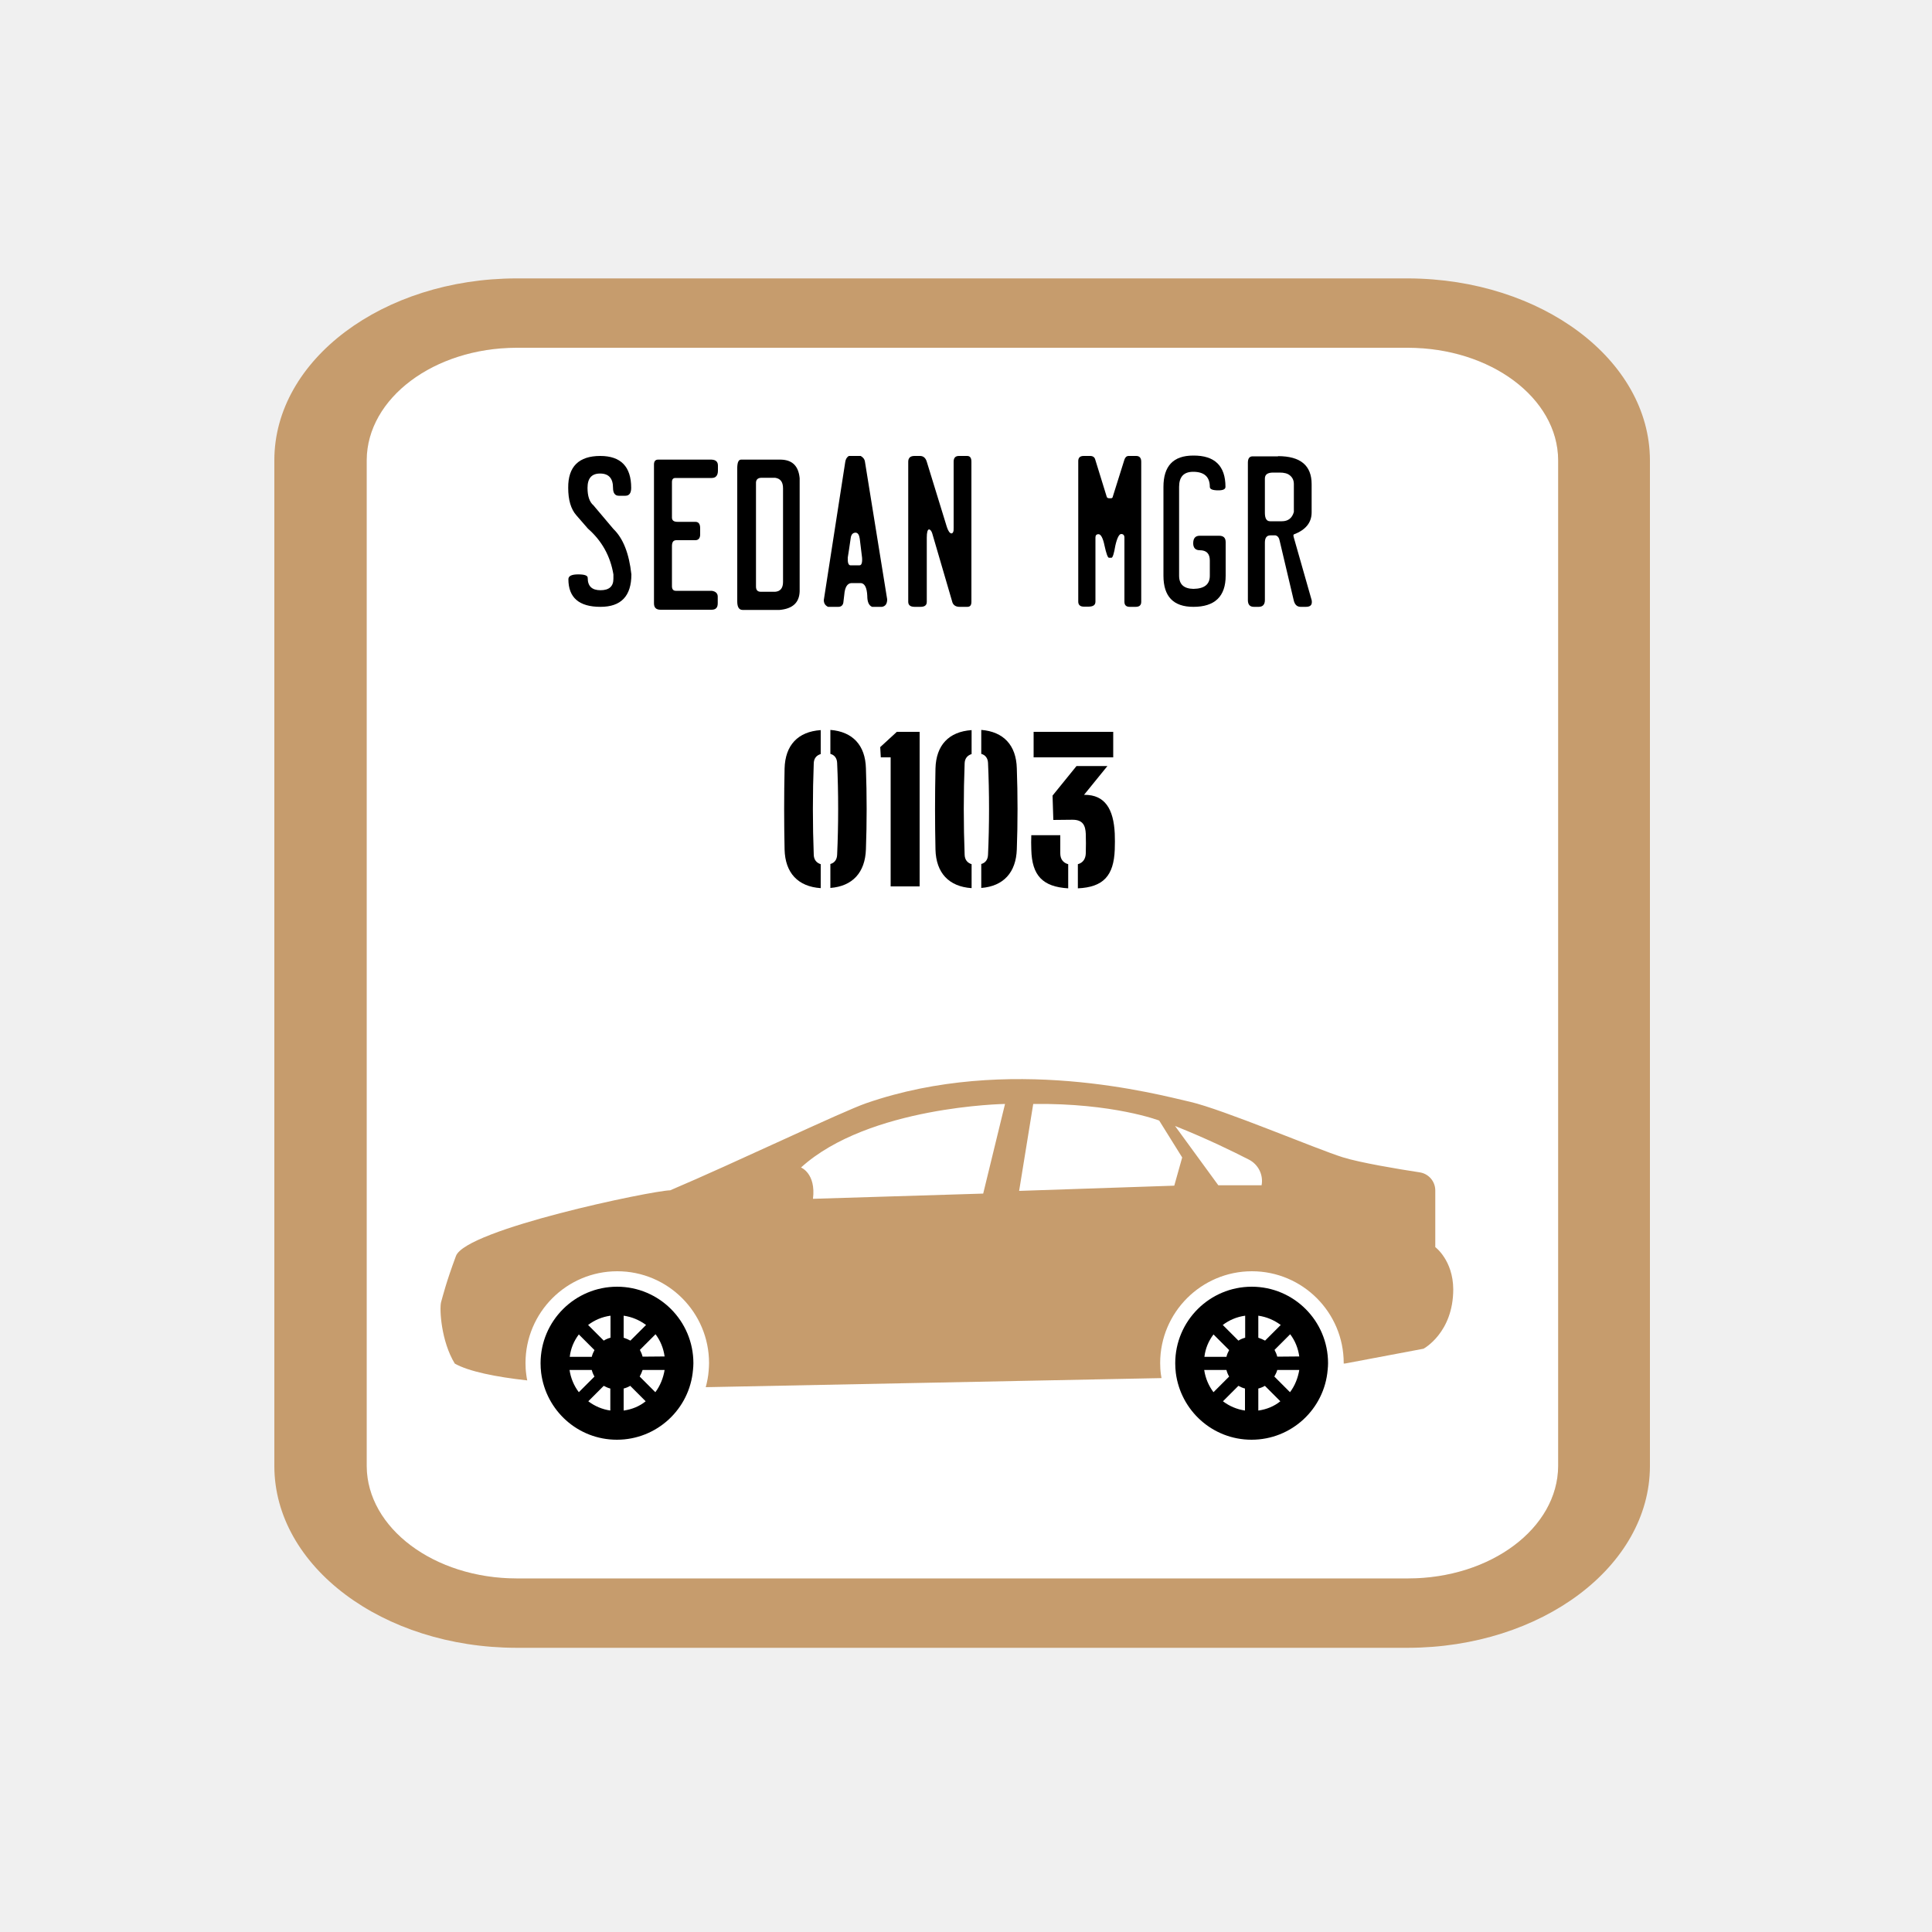
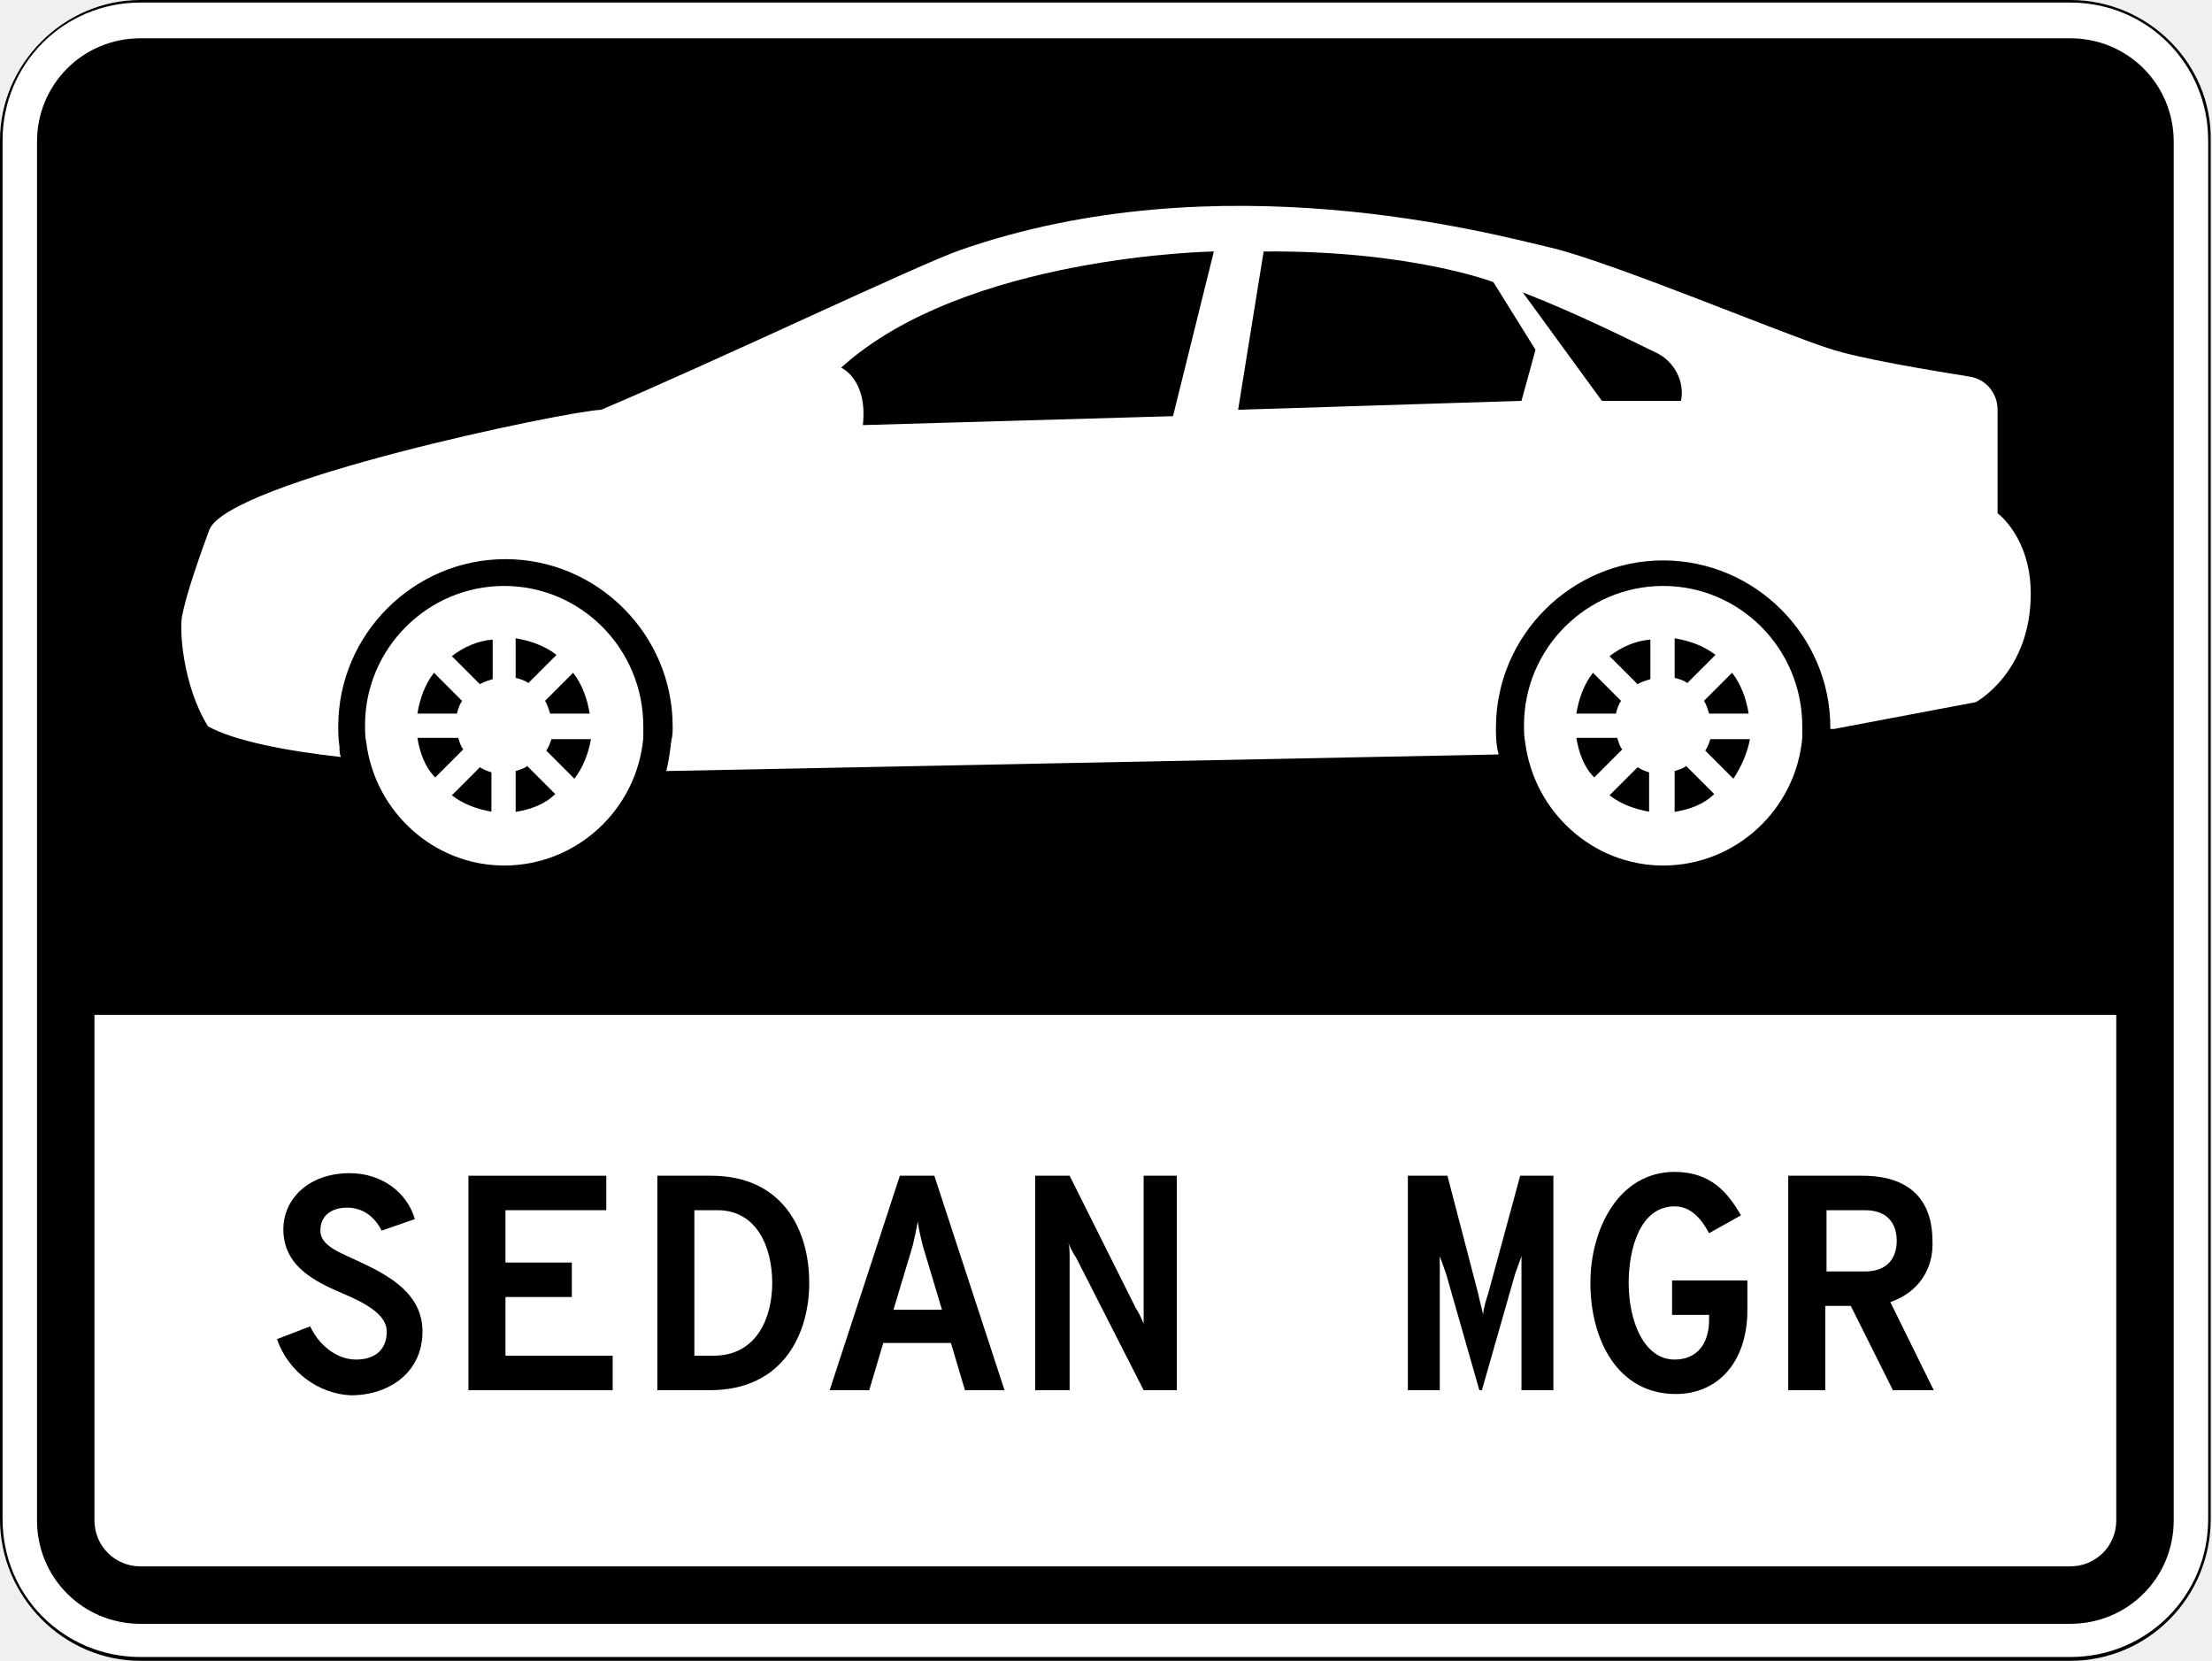
- <svg xmlns="http://www.w3.org/2000/svg" version="1.1" id="Layer_1" x="0px" y="0px" viewBox="0 0 1000 1000" style="enable-background:new 0 0 1000 1000;" xml:space="preserve">
+ <svg xmlns="http://www.w3.org/2000/svg" version="1.1" id="For_Sheets" x="0px" y="0px" viewBox="-412 435.9 173.3 130.1" style="enable-background:new -412 435.9 173.3 130.1;" xml:space="preserve">
  <style type="text/css">
	.st0{fill:#FFFFFF;}
- 	.st1{fill:#C69C6D;}
</style>
-   <g id="XMLID_5_">
-     <path id="XMLID_19_" class="st0" d="M728.7,180H267.3c-42.7,0.1-77.3,26.1-77.5,58.1v520.8c0.2,32,34.8,58,77.5,58.1H729   c42.7-0.1,77.3-26.1,77.5-58.1V238.1C806.4,205.9,771.5,180,728.7,180z" />
-     <path id="XMLID_16_" class="st1" d="M267.3,144.1H729c69,0.3,124.8,42.2,125,94v520.8c-0.1,51.9-56.2,93.9-125.3,94H267.3   c-69.2-0.1-125.2-42.1-125.3-94V238.1C142.1,186.2,198.2,144.2,267.3,144.1z M729,180H267.3c-42.7,0.1-77.3,26.1-77.5,58.1v520.8   c0.2,32,34.8,58,77.5,58.1H729c42.7-0.1,77.3-26.1,77.5-58.1V238.1c-0.2-32.1-35-58.1-77.9-58.1H729z" />
-     <g id="XMLID_61_">
-       <path id="XMLID_62_" d="M310.7,236c10.6,0,16,5.5,16,16.5c0,2.7-1,4.1-3,4.1h-3.4c-2,0-3-1.4-3-4.1c0-4.9-2.2-7.4-6.7-7.4    c-4.4,0-6.5,2.5-6.5,7.4c0,4.3,1,7.3,3.1,9.1l10.3,12.2c5,4.8,8.1,12.6,9.3,23.5c0,11.2-5.3,16.8-16,16.8    c-11.1,0-16.6-4.8-16.6-14.3c0-1.7,1.7-2.5,5.1-2.5c3.3,0,5,0.6,4.9,1.9c0,4.2,2.2,6.3,6.6,6.3c4.5,0,6.7-2,6.7-5.9l0-2.3    c-1.6-9.5-6-17.4-13.2-23.7l-6-6.9c-2.8-3.2-4.2-7.9-4.2-14.2C294,241.5,299.6,236,310.7,236z" />
-       <path id="XMLID_64_" d="M340.6,237.9h27.7c2.2,0.1,3.3,1.1,3.3,3.1v2.6c0,2.5-1.1,3.8-3.2,3.8h-18.8c-1.2,0-1.8,0.7-1.8,2.1    l0,18.4c0,1.5,1,2.2,2.9,2.2h9.2c1.7,0,2.5,1.1,2.5,3.3v3.5c-0.1,1.8-1,2.7-2.5,2.7h-9.8c-1.6,0-2.3,1-2.3,3.1v20.7    c0,1.6,0.7,2.4,2,2.4h18.6c2.1,0.3,3.2,1.4,3.1,3.3v3.2c0,2.2-1,3.3-3.2,3.3h-26.4c-2.3,0-3.4-1.1-3.4-3.3v-71.9    C338.5,238.8,339.2,237.9,340.6,237.9z" />
-       <path id="XMLID_66_" d="M383.6,237.9h20.5c6,0.1,9.2,3.3,9.8,9.6v58.6c-0.2,5.9-3.7,9-10.4,9.6h-19.1c-1.9,0-2.8-1.5-2.8-4.4    v-69.4C381.7,239.2,382.3,237.9,383.6,237.9z M391.3,249.7v53.9c0,1.8,0.8,2.7,2.5,2.7h7.4c2.7-0.2,4.1-1.9,4.1-5.1v-48.4    c0-3.3-1.3-5.1-4.1-5.5h-7C392.4,247.3,391.4,248.1,391.3,249.7z" />
-       <path id="XMLID_69_" d="M439.4,236h6.1c1.2,0.7,2,1.6,2.2,3l11.5,71.2c0,2.3-0.9,3.6-2.7,3.9h-5.1c-1.7-0.7-2.5-2.6-2.5-5.7    c-0.2-4.2-1.3-6.4-3.3-6.6l-4.9,0c-2.1,0.1-3.4,2.1-3.7,6l-0.5,4.2c-0.3,1.4-1.2,2.1-2.6,2.1h-5.3c-1.5-0.7-2.2-1.9-2.2-3.5    l11.1-71.5C437.7,237.7,438.3,236.6,439.4,236z M439.4,284.8l-0.6,3.8c-0.1,2.5,0.3,3.9,1.3,4h4.7c1.1,0.1,1.6-1.3,1.4-4l-1.2-9.8    c-0.3-1.9-0.9-3-2.1-3.1c-1.5,0-2.4,1-2.6,3L439.4,284.8z" />
-       <path id="XMLID_72_" d="M476.2,236c1.7,0,2.9,1,3.5,3l10.4,33.8c0.7,2.1,1.5,3.2,2.3,3.3c0.8,0,1.3-0.9,1.2-2.8V239    c0-2,0.9-3,2.7-3h4.3c1.5,0,2.2,1,2.2,3v72.5c0,1.8-0.7,2.6-2.1,2.6h-4c-1.8,0-3.1-0.7-3.7-2.2l-10.5-35.9c-0.4-1.2-0.9-1.8-1.6-2    c-0.8,0.1-1.2,1.5-1.2,4.3v33.2c0,1.8-1.1,2.6-3.3,2.6h-3c-2.2,0-3.3-0.9-3.3-2.6V239c0-2,1.1-3,3.2-3H476.2z" />
-       <path id="XMLID_74_" d="M560.9,236h3.4c1.4,0,2.3,0.7,2.6,1.9l5.9,19.1c0.1,0.6,0.6,0.9,1.4,0.9h0.8c0.6,0,0.9-0.3,1-0.9l6-19.1    c0.4-1.2,1.1-1.9,2.2-1.9h3.9c1.7,0,2.6,1,2.6,3l0,72.5c0,1.8-1,2.6-2.9,2.6h-3.1c-1.8,0-2.7-0.9-2.7-2.6v-33.2    c0-1.3-0.6-1.9-1.7-1.9c-1,0-2.1,2-3,6c-0.7,4.2-1.4,6.3-2,6.3H574c-0.6,0-1.4-2.1-2.3-6.3c-0.8-3.9-1.9-5.9-3.1-5.9    c-1.1,0-1.6,0.6-1.6,1.7l0,33.2c0,1.8-1.2,2.6-3.7,2.6h-2.3c-1.9,0-2.9-0.9-2.9-2.6V239C558,237,558.9,236,560.9,236z" />
-       <path id="XMLID_76_" d="M634.3,252c0,1.2-1.2,1.8-3.7,1.8c-3,0-4.4-0.6-4.4-1.8c0-5.2-2.9-7.8-8.6-7.8c-4.9,0-7.3,2.6-7.3,7.8v46    c0,4.5,2.5,6.7,7.4,6.8c5.7-0.1,8.5-2.3,8.5-6.8v-7.9c0-3.5-1.7-5.3-5.2-5.3c-2.2,0-3.4-1.2-3.4-3.6c0-2.6,1.1-3.9,3.4-3.9h10    c2.3,0,3.4,1.1,3.4,3.3V298c0,10.7-5.6,16.1-16.7,16.1c-10.4,0-15.5-5.4-15.5-16.1v-46c0-10.8,5.1-16.2,15.4-16.2    C628.7,235.7,634.3,241.1,634.3,252z" />
-       <path id="XMLID_78_" d="M661.5,236.1c11.6,0,17.4,4.8,17.4,14.5v14.6c0,5.3-3.1,9.1-9.2,11.4c-0.3,0.2-0.3,0.7,0,1.7l9.2,32.3    c0.1,0.4,0.1,0.7,0.1,1.1c0,1.6-1,2.4-3.1,2.4h-2.7c-1.9,0-3.1-1.2-3.6-3.5l-7.2-30.5c-0.3-1.7-1-2.7-2.2-3h-2.6    c-2,0-2.9,1.3-2.9,3.8v29.7c0,2.3-1.1,3.5-3.2,3.5H649c-2.1,0-3.1-1.2-3.1-3.5v-71.1c0-2.2,0.8-3.3,2.5-3.3H661.5z M654.7,265.4    c0,3,0.9,4.4,2.7,4.4h6.1c3.2,0,5.3-1.6,6.2-4.8v-14.4c0-2-0.7-3.4-2-4.5s-3.1-1.5-5.4-1.5H659c-2.9,0-4.3,1-4.3,3.1V265.4z" />
+   <g>
+     <g>
+       <path class="st0" d="M-400.9,565.9c-6,0-10.9-4.9-10.9-10.9V447c-0.1-6.1,4.8-11,10.9-11h151.2c6,0,10.9,4.9,10.9,10.9v108    c0,6-4.9,10.9-10.9,10.9L-400.9,565.9L-400.9,565.9z" />
+       <path d="M-249.8,436.1c6,0,10.8,4.8,10.8,10.8v108c0,6-4.8,10.8-10.8,10.8H-401c-6,0-10.8-4.8-10.8-10.8v-108    c0-6,4.8-10.8,10.8-10.8L-249.8,436.1 M-249.8,435.9H-401c-6,0-11,5-11,11v108c0,6.1,5,11.1,11,11.1h151.2c6.1,0,11-5,11-11.1    v-108C-238.7,440.9-243.7,435.9-249.8,435.9L-249.8,435.9z" />
    </g>
-   </g>
-   <g id="XMLID_11_">
-     <path id="XMLID_49_" d="M406.1,397.8c0.3-12.1,6.9-19.1,18.7-19.9v12.4c-2.3,0.7-3.5,2.3-3.6,4.7c-0.6,15.3-0.6,32.2,0,47.5   c0.1,2.5,1.4,4.1,3.6,4.8v12.4c-11.8-0.8-18.4-7.9-18.7-20C405.8,426.2,405.8,411.3,406.1,397.8z M429.8,447.2   c2.2-0.6,3.4-2.3,3.5-4.8c0.7-15.3,0.7-32.2,0-47.5c-0.1-2.4-1.3-4.1-3.5-4.7v-12.4c11.5,0.9,18.1,7.9,18.4,19.9   c0.5,13.6,0.5,28.5,0,41.9c-0.4,12-6.9,19.1-18.4,20V447.2z" />
-     <path id="XMLID_52_" d="M461,392h-5.1l-0.3-5.3l8.6-7.9H476v80h-15V392z" />
-     <path id="XMLID_54_" d="M484.2,397.8c0.3-12.1,6.9-19.1,18.7-19.9v12.4c-2.2,0.7-3.5,2.3-3.6,4.7c-0.6,15.3-0.6,32.2,0,47.5   c0.1,2.5,1.4,4.1,3.6,4.8v12.4c-11.8-0.8-18.4-7.9-18.7-20C483.9,426.2,483.9,411.3,484.2,397.8z M507.9,447.2   c2.2-0.6,3.4-2.3,3.5-4.8c0.7-15.3,0.7-32.2,0-47.5c-0.1-2.4-1.3-4.1-3.5-4.7v-12.4c11.5,0.9,18.1,7.9,18.4,19.9   c0.5,13.6,0.5,28.5,0,41.9c-0.4,12-6.9,19.1-18.4,20V447.2z" />
-     <path id="XMLID_57_" d="M533.8,432.3h15v9.4c0,3,1.5,4.9,4.1,5.6v12.5c-13.2-0.8-18.8-6.6-19.1-20.1   C533.7,436.5,533.7,435.5,533.8,432.3z M535,378.8h41.2V392H535V378.8z M562,441.7c0.1-3,0.1-7.5,0-10.1c-0.2-4.1-1.3-7.4-7.1-7.3   l-9.7,0.1l-0.4-12.6l12.4-15.3h16l-12.1,14.9h0.3c10.5,0,15,7.3,15.6,20.1c0.1,2.8,0.1,5.2,0,8.2c-0.5,13.7-6,19.5-19.1,20.1v-12.5   C560.5,446.6,561.9,444.6,562,441.7z" />
-   </g>
-   <g id="XMLID_10_">
-     <g id="XMLID_12_">
-       <path id="XMLID_39_" d="M319.4,666c-21.8,0-39.6,17.7-39.6,39.6c0,1.7,0.1,3.3,0.3,5c2.5,19.5,19,34.6,39.2,34.6    c20.7,0,37.7-15.9,39.4-36.2c0.1-1.1,0.2-2.2,0.2-3.4C358.9,683.7,341.2,666,319.4,666z M299.6,690.7l8.1,8.1    c-0.6,1.1-1.1,2.2-1.4,3.5h-11.4C295.4,697.9,297.1,694,299.6,690.7z M294.8,709.1h11.5c0.3,1.2,0.8,2.4,1.4,3.4l-8.1,8.1    C297.1,717.3,295.4,713.3,294.8,709.1z M316,730.1c-4.3-0.6-8.2-2.3-11.5-4.8l8-8c1.1,0.6,2.2,1.1,3.4,1.4V730.1z M316,692.4    c-1.2,0.3-2.4,0.8-3.5,1.5l-8.1-8.1c3.3-2.5,7.2-4.2,11.6-4.8V692.4z M322.8,681c4.3,0.6,8.2,2.3,11.6,4.8l-8.1,8.1    c-1.1-0.6-2.3-1.1-3.5-1.5L322.8,681L322.8,681z M322.8,730.1v-11.4c1.2-0.3,2.4-0.8,3.4-1.4l8,8    C331,727.9,327.1,729.5,322.8,730.1z M339.2,720.6l-8.1-8.1c0.6-1.1,1.1-2.2,1.5-3.4h11.4C343.3,713.3,341.7,717.3,339.2,720.6z     M332.6,702.2c-0.3-1.2-0.8-2.4-1.4-3.5l8.1-8.1c2.5,3.3,4.1,7.2,4.7,11.5L332.6,702.2L332.6,702.2z" />
-       <path id="XMLID_29_" d="M647.9,666c-21.8,0-39.6,17.7-39.6,39.6c0,1.7,0.1,3.3,0.3,5c2.5,19.5,19,34.6,39.2,34.6    c20.7,0,37.7-15.9,39.4-36.2c0.1-1.1,0.2-2.2,0.2-3.4C687.4,683.7,669.7,666,647.9,666z M628.1,690.7l8.1,8.1    c-0.6,1.1-1.1,2.2-1.4,3.5h-11.4C623.9,697.9,625.6,694,628.1,690.7z M623.3,709.1h11.5c0.3,1.2,0.8,2.4,1.4,3.4l-8.1,8.1    C625.6,717.3,623.9,713.3,623.3,709.1z M644.5,730.1c-4.3-0.6-8.2-2.3-11.5-4.8l8-8c1.1,0.6,2.2,1.1,3.4,1.4V730.1z M644.5,692.4    c-1.2,0.3-2.4,0.8-3.5,1.5l-8.1-8.1c3.3-2.5,7.2-4.2,11.6-4.8V692.4L644.5,692.4z M651.3,681c4.3,0.6,8.2,2.3,11.6,4.8l-8.1,8.1    c-1.1-0.6-2.3-1.1-3.5-1.5V681L651.3,681z M651.3,730.1v-11.4c1.2-0.3,2.4-0.8,3.4-1.4l8,8C659.5,727.9,655.6,729.5,651.3,730.1z     M667.7,720.6l-8.1-8.1c0.6-1.1,1.2-2.2,1.5-3.4h11.4C671.8,713.3,670.2,717.3,667.7,720.6z M661.1,702.2    c-0.3-1.2-0.8-2.4-1.4-3.5l8.1-8.1c2.5,3.3,4.1,7.2,4.7,11.5L661.1,702.2L661.1,702.2z" />
-       <path id="XMLID_13_" class="st1" d="M742.9,645.5v-29.3c0-4.7-3.4-8.7-8.1-9.4c-11.2-1.7-30.9-5-39.8-7.8    c-12.7-3.9-62-24.8-79-28.7c-17.1-3.9-94-24.8-167.6,0.7c-12.5,4.3-68.5,31.1-101.5,45.1c-9.7,0.2-105.8,20.2-110.9,34    c-5.1,13.7-6.7,20.4-7.7,23.9c-0.9,3.5,0,20.2,7.1,31.8c7.3,4.1,21.3,6.9,37.5,8.7c-0.2-1-0.4-2-0.5-3c-0.3-2.1-0.4-4.1-0.4-6    c0-26.2,21.3-47.5,47.5-47.5c26.2,0,47.5,21.3,47.5,47.5c0,1.3-0.1,2.7-0.2,4c-0.2,2.9-0.8,5.8-1.5,8.5c0,0,0.1,0,0.1,0l235.8-4.7    c-0.1-0.6-0.2-1.2-0.3-1.8c-0.3-2.1-0.4-4.1-0.4-6c0-26.2,21.3-47.5,47.5-47.5c26.2,0,47.5,21.3,47.5,47.5c0,0.1,0,0.2,0,0.3    l1-0.1l40.3-7.6c0,0,15.4-8.2,15.4-30.8C752.1,652.3,742.9,645.5,742.9,645.5z M508.9,617.8l-88.1,2.7c1.6-13.2-6.2-16.2-6.2-16.2    c35-31.8,105.6-32.9,105.6-32.9L508.9,617.8z M607.8,613.7l-80.3,2.7l7.3-45c41.5-0.5,65.2,8.6,65.2,8.6l11.9,19.1L607.8,613.7z     M653,613.5h-22.4l-22.4-30.7c16.8,6.7,30.2,13.3,38.2,17.4C651.3,602.7,654,608.1,653,613.5z" />
+     <path d="M-249.8,438.9H-401c-4.5,0-8.1,3.6-8.1,8.1v108c0,4.5,3.6,8.1,8.1,8.1h151.2c4.5,0,8.1-3.6,8.1-8.1V447   C-241.7,442.5-245.3,438.9-249.8,438.9z M-246.2,555c0,2-1.6,3.6-3.6,3.6H-401c-2,0-3.6-1.6-3.6-3.6v-39.6h158.4L-246.2,555   L-246.2,555z" />
+     <g>
+       <g>
+         <g>
+           <path class="st0" d="M-372.5,481.8c-6,0-10.9,4.9-10.9,10.9c0,0.5,0,0.9,0.1,1.4c0.7,5.4,5.3,9.6,10.8,9.6      c5.7,0,10.4-4.4,10.9-10c0-0.3,0-0.6,0-0.9C-361.6,486.7-366.5,481.8-372.5,481.8z M-378,488.6l2.2,2.2c-0.2,0.3-0.3,0.6-0.4,1      h-3.1C-379.1,490.6-378.7,489.5-378,488.6z M-379.3,493.7h3.2c0.1,0.3,0.2,0.7,0.4,0.9l-2.2,2.2      C-378.7,496-379.1,494.9-379.3,493.7z M-373.4,499.5c-1.2-0.2-2.3-0.6-3.2-1.3l2.2-2.2c0.3,0.2,0.6,0.3,0.9,0.4v3.1H-373.4z       M-373.4,489.1c-0.3,0.1-0.7,0.2-1,0.4l-2.2-2.2c0.9-0.7,2-1.2,3.2-1.3V489.1z M-371.6,485.9c1.2,0.2,2.3,0.6,3.2,1.3l-2.2,2.2      c-0.3-0.2-0.6-0.3-1-0.4V485.9L-371.6,485.9z M-371.6,499.5v-3.2c0.3-0.1,0.7-0.2,0.9-0.4l2.2,2.2      C-369.3,498.9-370.4,499.3-371.6,499.5z M-367,496.9l-2.2-2.2c0.2-0.3,0.3-0.6,0.4-0.9h3.1C-365.9,494.9-366.3,496-367,496.9z       M-368.9,491.8c-0.1-0.3-0.2-0.7-0.4-1l2.2-2.2c0.7,0.9,1.1,2,1.3,3.2H-368.9L-368.9,491.8z" />
+           <path class="st0" d="M-281.7,481.8c-6,0-10.9,4.9-10.9,10.9c0,0.5,0,0.9,0.1,1.4c0.7,5.4,5.3,9.6,10.8,9.6      c5.7,0,10.4-4.4,10.9-10c0-0.3,0-0.6,0-0.9C-270.8,486.7-275.7,481.8-281.7,481.8z M-287.2,488.6l2.2,2.2      c-0.2,0.3-0.3,0.6-0.4,1h-3.1C-288.3,490.6-287.9,489.5-287.2,488.6z M-288.5,493.7h3.2c0.1,0.3,0.2,0.7,0.4,0.9l-2.2,2.2      C-287.9,496-288.3,494.9-288.5,493.7z M-282.7,499.5c-1.2-0.2-2.3-0.6-3.2-1.3l2.2-2.2c0.3,0.2,0.6,0.3,0.9,0.4v3.1H-282.7z       M-282.7,489.1c-0.3,0.1-0.7,0.2-1,0.4l-2.2-2.2c0.9-0.7,2-1.2,3.2-1.3V489.1L-282.7,489.1z M-280.8,485.9      c1.2,0.2,2.3,0.6,3.2,1.3l-2.2,2.2c-0.3-0.2-0.6-0.3-1-0.4V485.9L-280.8,485.9z M-280.8,499.5v-3.2c0.3-0.1,0.7-0.2,0.9-0.4      l2.2,2.2C-278.5,498.9-279.6,499.3-280.8,499.5z M-276.2,496.9l-2.2-2.2c0.2-0.3,0.3-0.6,0.4-0.9h3.1      C-275.1,494.9-275.6,496-276.2,496.9z M-278.1,491.8c-0.1-0.3-0.2-0.7-0.4-1l2.2-2.2c0.7,0.9,1.1,2,1.3,3.2H-278.1L-278.1,491.8      z" />
+           <path class="st0" d="M-255.5,476.1V468c0-1.3-0.9-2.4-2.2-2.6c-3.1-0.5-8.6-1.4-11-2.2c-3.5-1.1-17.1-6.8-21.8-7.9      c-4.7-1.1-26-6.9-46.3,0.2c-3.4,1.2-18.9,8.6-28.1,12.5c-2.7,0.1-29.2,5.6-30.7,9.4c-1.4,3.8-1.9,5.6-2.1,6.6      c-0.3,1,0,5.6,2,8.8c2,1.1,5.9,1.9,10.4,2.4c-0.1-0.3-0.1-0.5-0.1-0.8c-0.1-0.6-0.1-1.1-0.1-1.6c0-7.2,5.9-13.1,13.1-13.1      s13.1,5.9,13.1,13.1c0,0.4,0,0.7-0.1,1.1c-0.1,0.8-0.2,1.6-0.4,2.4l0,0l65.2-1.3c0-0.2-0.1-0.3-0.1-0.5      c-0.1-0.6-0.1-1.1-0.1-1.6c0-7.2,5.9-13.1,13.1-13.1s13.1,5.9,13.1,13.1v0.1h0.3l11.1-2.1c0,0,4.3-2.3,4.3-8.5      C-252.9,478-255.5,476.1-255.5,476.1z M-320.1,468.5l-24.3,0.7c0.4-3.6-1.7-4.5-1.7-4.5c9.7-8.8,29.2-9.1,29.2-9.1L-320.1,468.5      z M-292.8,467.3L-315,468l2-12.4c11.5-0.1,18,2.4,18,2.4l3.3,5.3L-292.8,467.3z M-280.3,467.3h-6.2l-6.2-8.5      c4.6,1.8,8.3,3.7,10.6,4.8C-280.8,464.3-280,465.8-280.3,467.3z" />
+         </g>
+       </g>
+     </g>
+     <g>
+       <path d="M-390.3,540.8l2.6-1c0.7,1.5,2.1,2.6,3.6,2.6c1.4,0,2.4-0.7,2.4-2.2c0-1.3-1.6-2.2-3.5-3c-2.1-0.9-4.6-2.1-4.6-5    c0-2.4,2-4.4,5.2-4.4c2.5,0,4.5,1.5,5.1,3.6l-2.6,0.9c-0.5-1-1.4-1.8-2.7-1.8c-1.2,0-2.1,0.6-2.1,1.8c0,1.2,1.5,1.7,3.2,2.5    c2.1,1,4.8,2.4,4.8,5.4c0,3.2-2.6,5-5.6,5C-387,545.1-389.4,543.4-390.3,540.8z" />
+       <path d="M-375.3,528h10.8v2.7h-7.9v4.1h5.2v2.7h-5.2v4.6h8.4v2.7h-11.3V528z" />
+       <path d="M-360.5,528h4.2c5.6,0,7.7,4.2,7.7,8.4c0,3.8-1.9,8.4-7.8,8.4h-4.1V528z M-356.1,542.1c3.4,0,4.6-3,4.6-5.7    c0-2.8-1.2-5.7-4.3-5.7h-1.8v11.4H-356.1z" />
+       <path d="M-337.5,541.1h-5.3l-1.1,3.7h-3.1l5.5-16.8h2.7l5.5,16.8h-3.1L-337.5,541.1z M-338.2,538.5l-1.5-5    c-0.1-0.4-0.3-1.2-0.4-1.9c-0.1,0.6-0.3,1.5-0.4,1.9l-1.5,5H-338.2z" />
+       <path d="M-330.9,528h2.7l5.2,10.4c0.2,0.3,0.4,0.7,0.6,1.2c0-0.5,0-0.9,0-1.2V528h2.6v16.8h-2.6l-5.3-10.4    c-0.2-0.3-0.5-0.8-0.6-1.2c0.1,0.4,0.1,0.8,0.1,1.2v10.4h-2.7V528z" />
+       <path d="M-301.4,528h2.8l2.4,9.2c0.1,0.5,0.3,1.2,0.4,1.7c0-0.4,0.2-1.1,0.4-1.7l2.5-9.2h2.6v16.8h-2.5v-9.1c0-0.4,0-1.1,0-1.4    l-0.5,1.4l-2.6,9.1h-0.2l-2.6-9.1l-0.5-1.4c0,0.3,0,1,0,1.4v9.1h-2.5V528z" />
+       <path d="M-287.4,536.4c0-4.2,2.2-8.7,6.6-8.7c2.9,0,4.2,1.7,5.2,3.4l-2.5,1.4c-0.6-1.1-1.4-2.1-2.7-2.1c-2.7,0-3.6,3.3-3.6,6    c0,3,1.2,6,3.6,6c1.8,0,2.7-1.3,2.7-3.1v-0.4h-2.9v-2.7h5.9v2.3c0,4.2-2.4,6.6-5.6,6.6C-285.3,545.1-287.4,540.8-287.4,536.4z" />
+       <path d="M-263.9,537.9l3.4,6.9h-3.2l-3.3-6.6h-2v6.6h-2.9V528h5.8c4.2,0,5.5,2.4,5.5,5.1C-260.5,535.2-261.6,537.1-263.9,537.9z     M-268.9,535.5h3c1.9,0,2.5-1.2,2.5-2.4c0-1.1-0.5-2.4-2.5-2.4h-3V535.5z" />
    </g>
  </g>
</svg>
